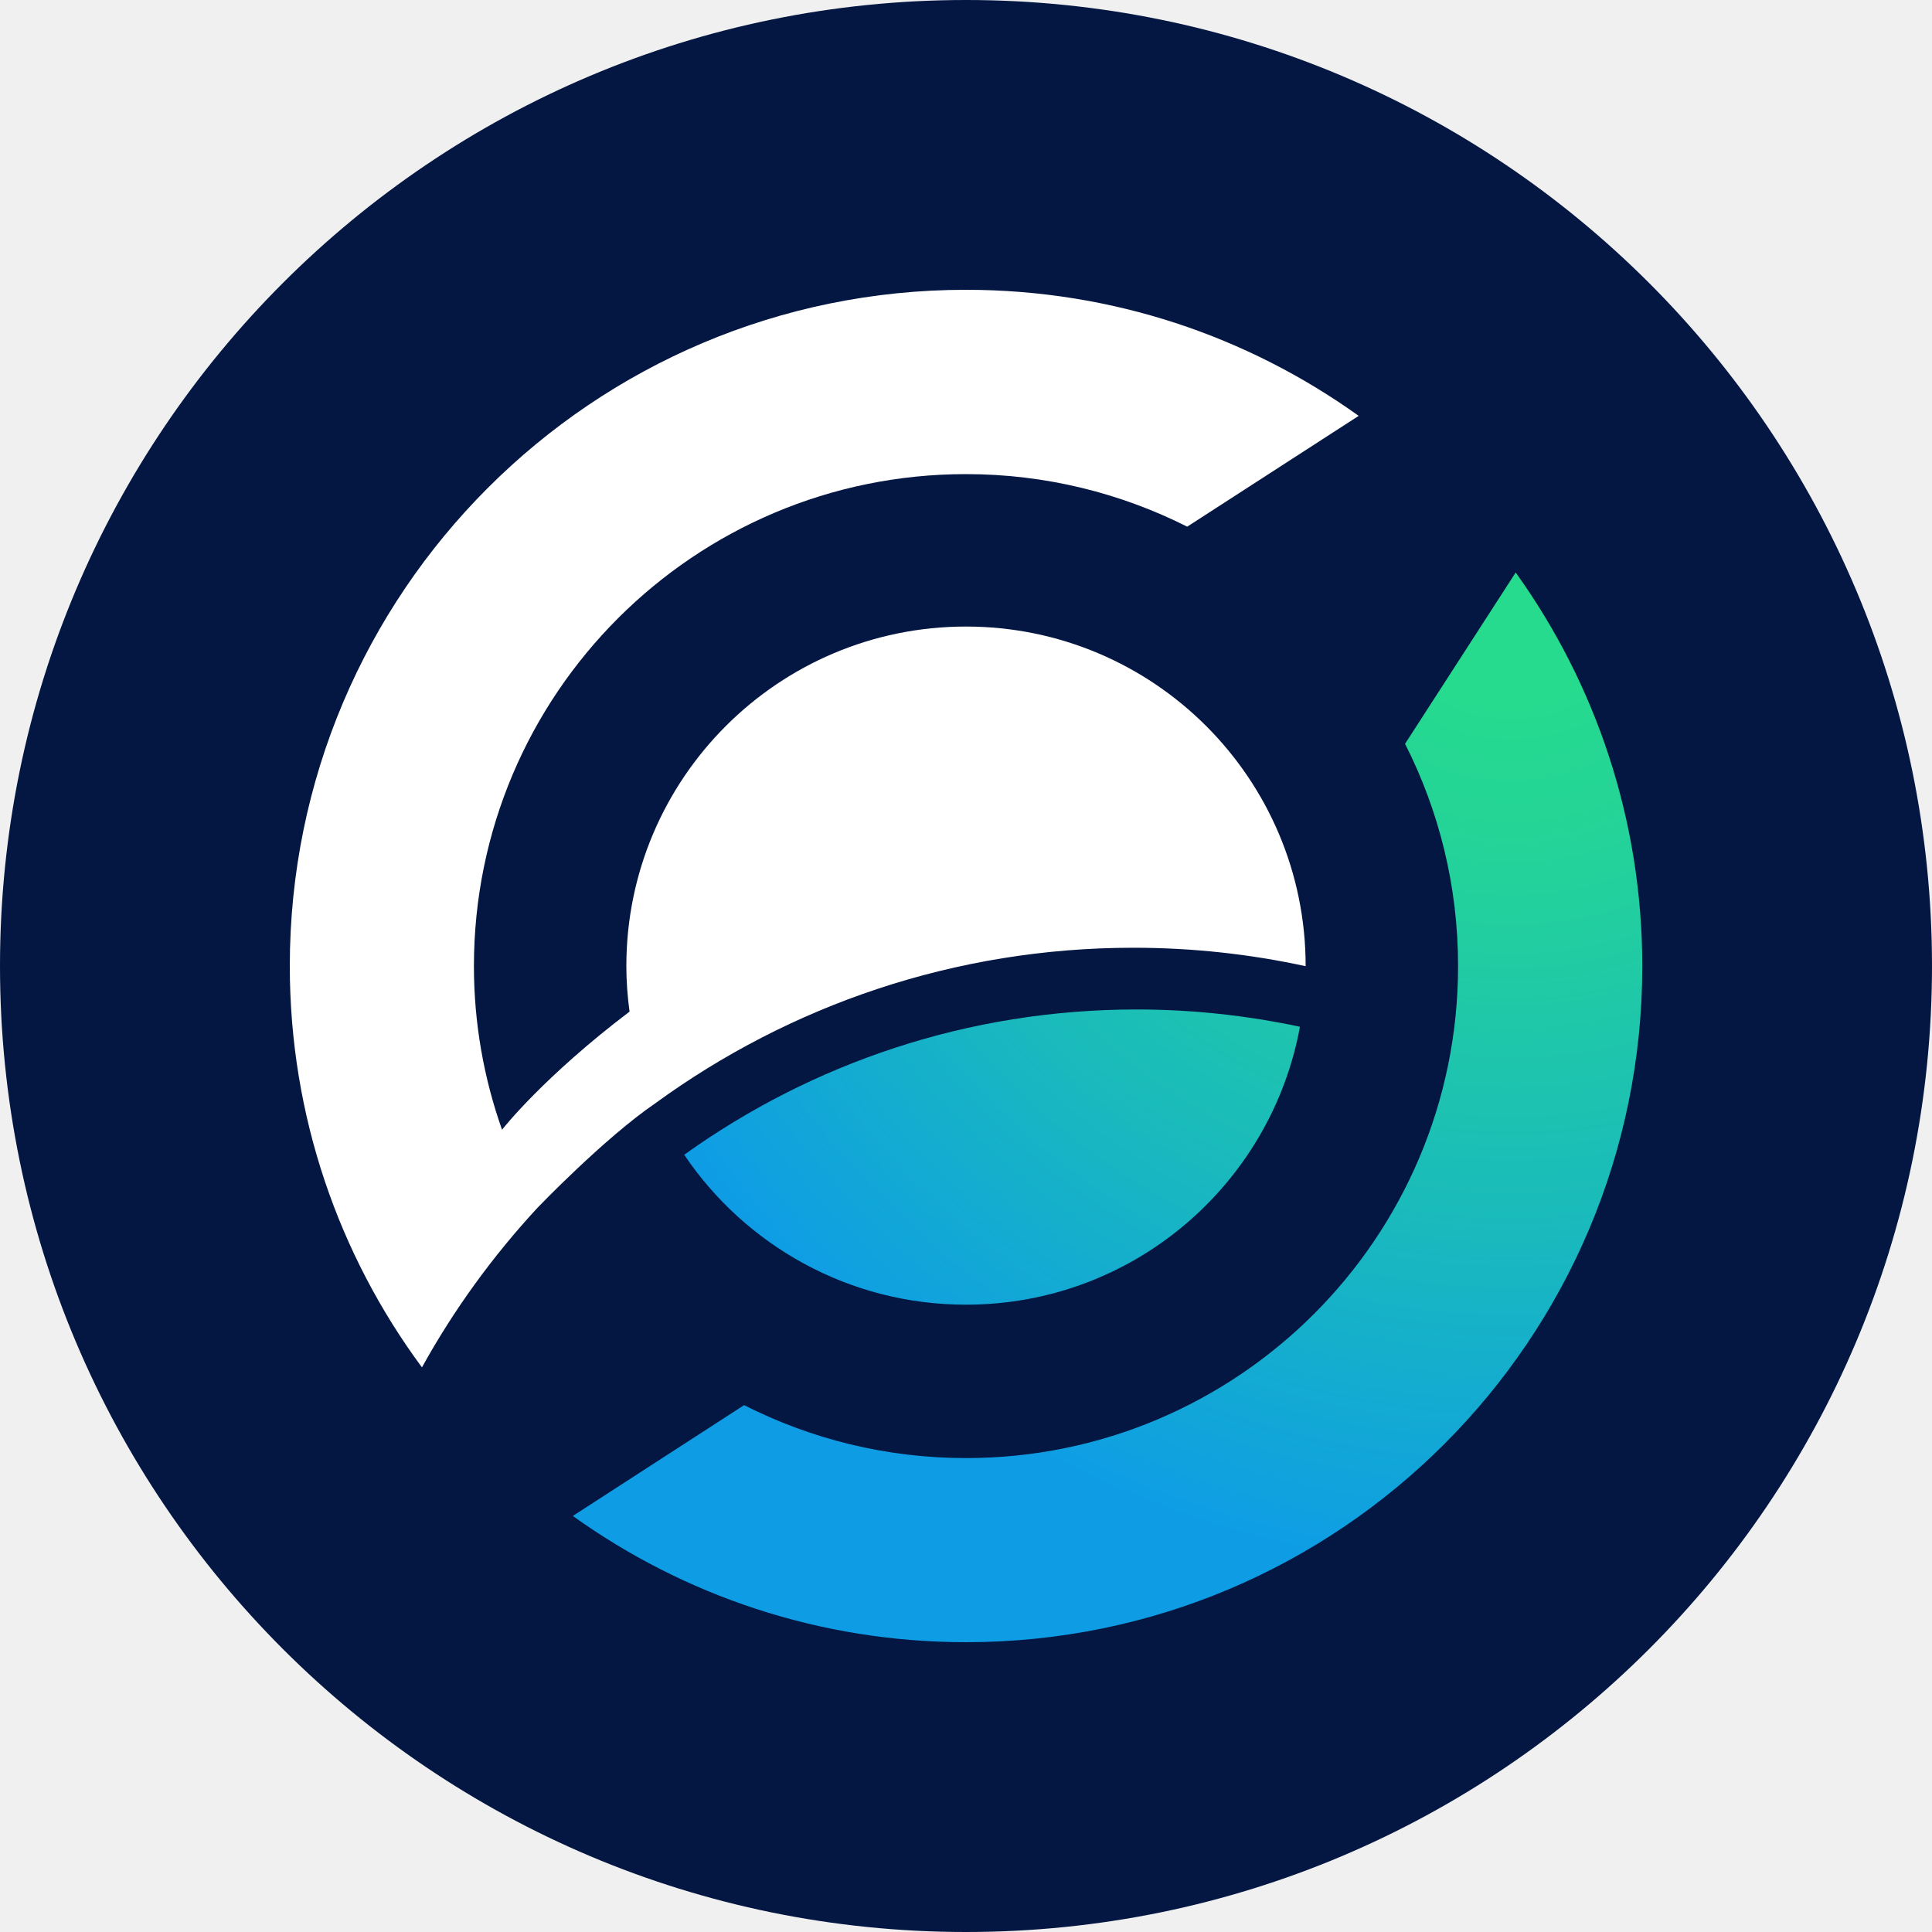
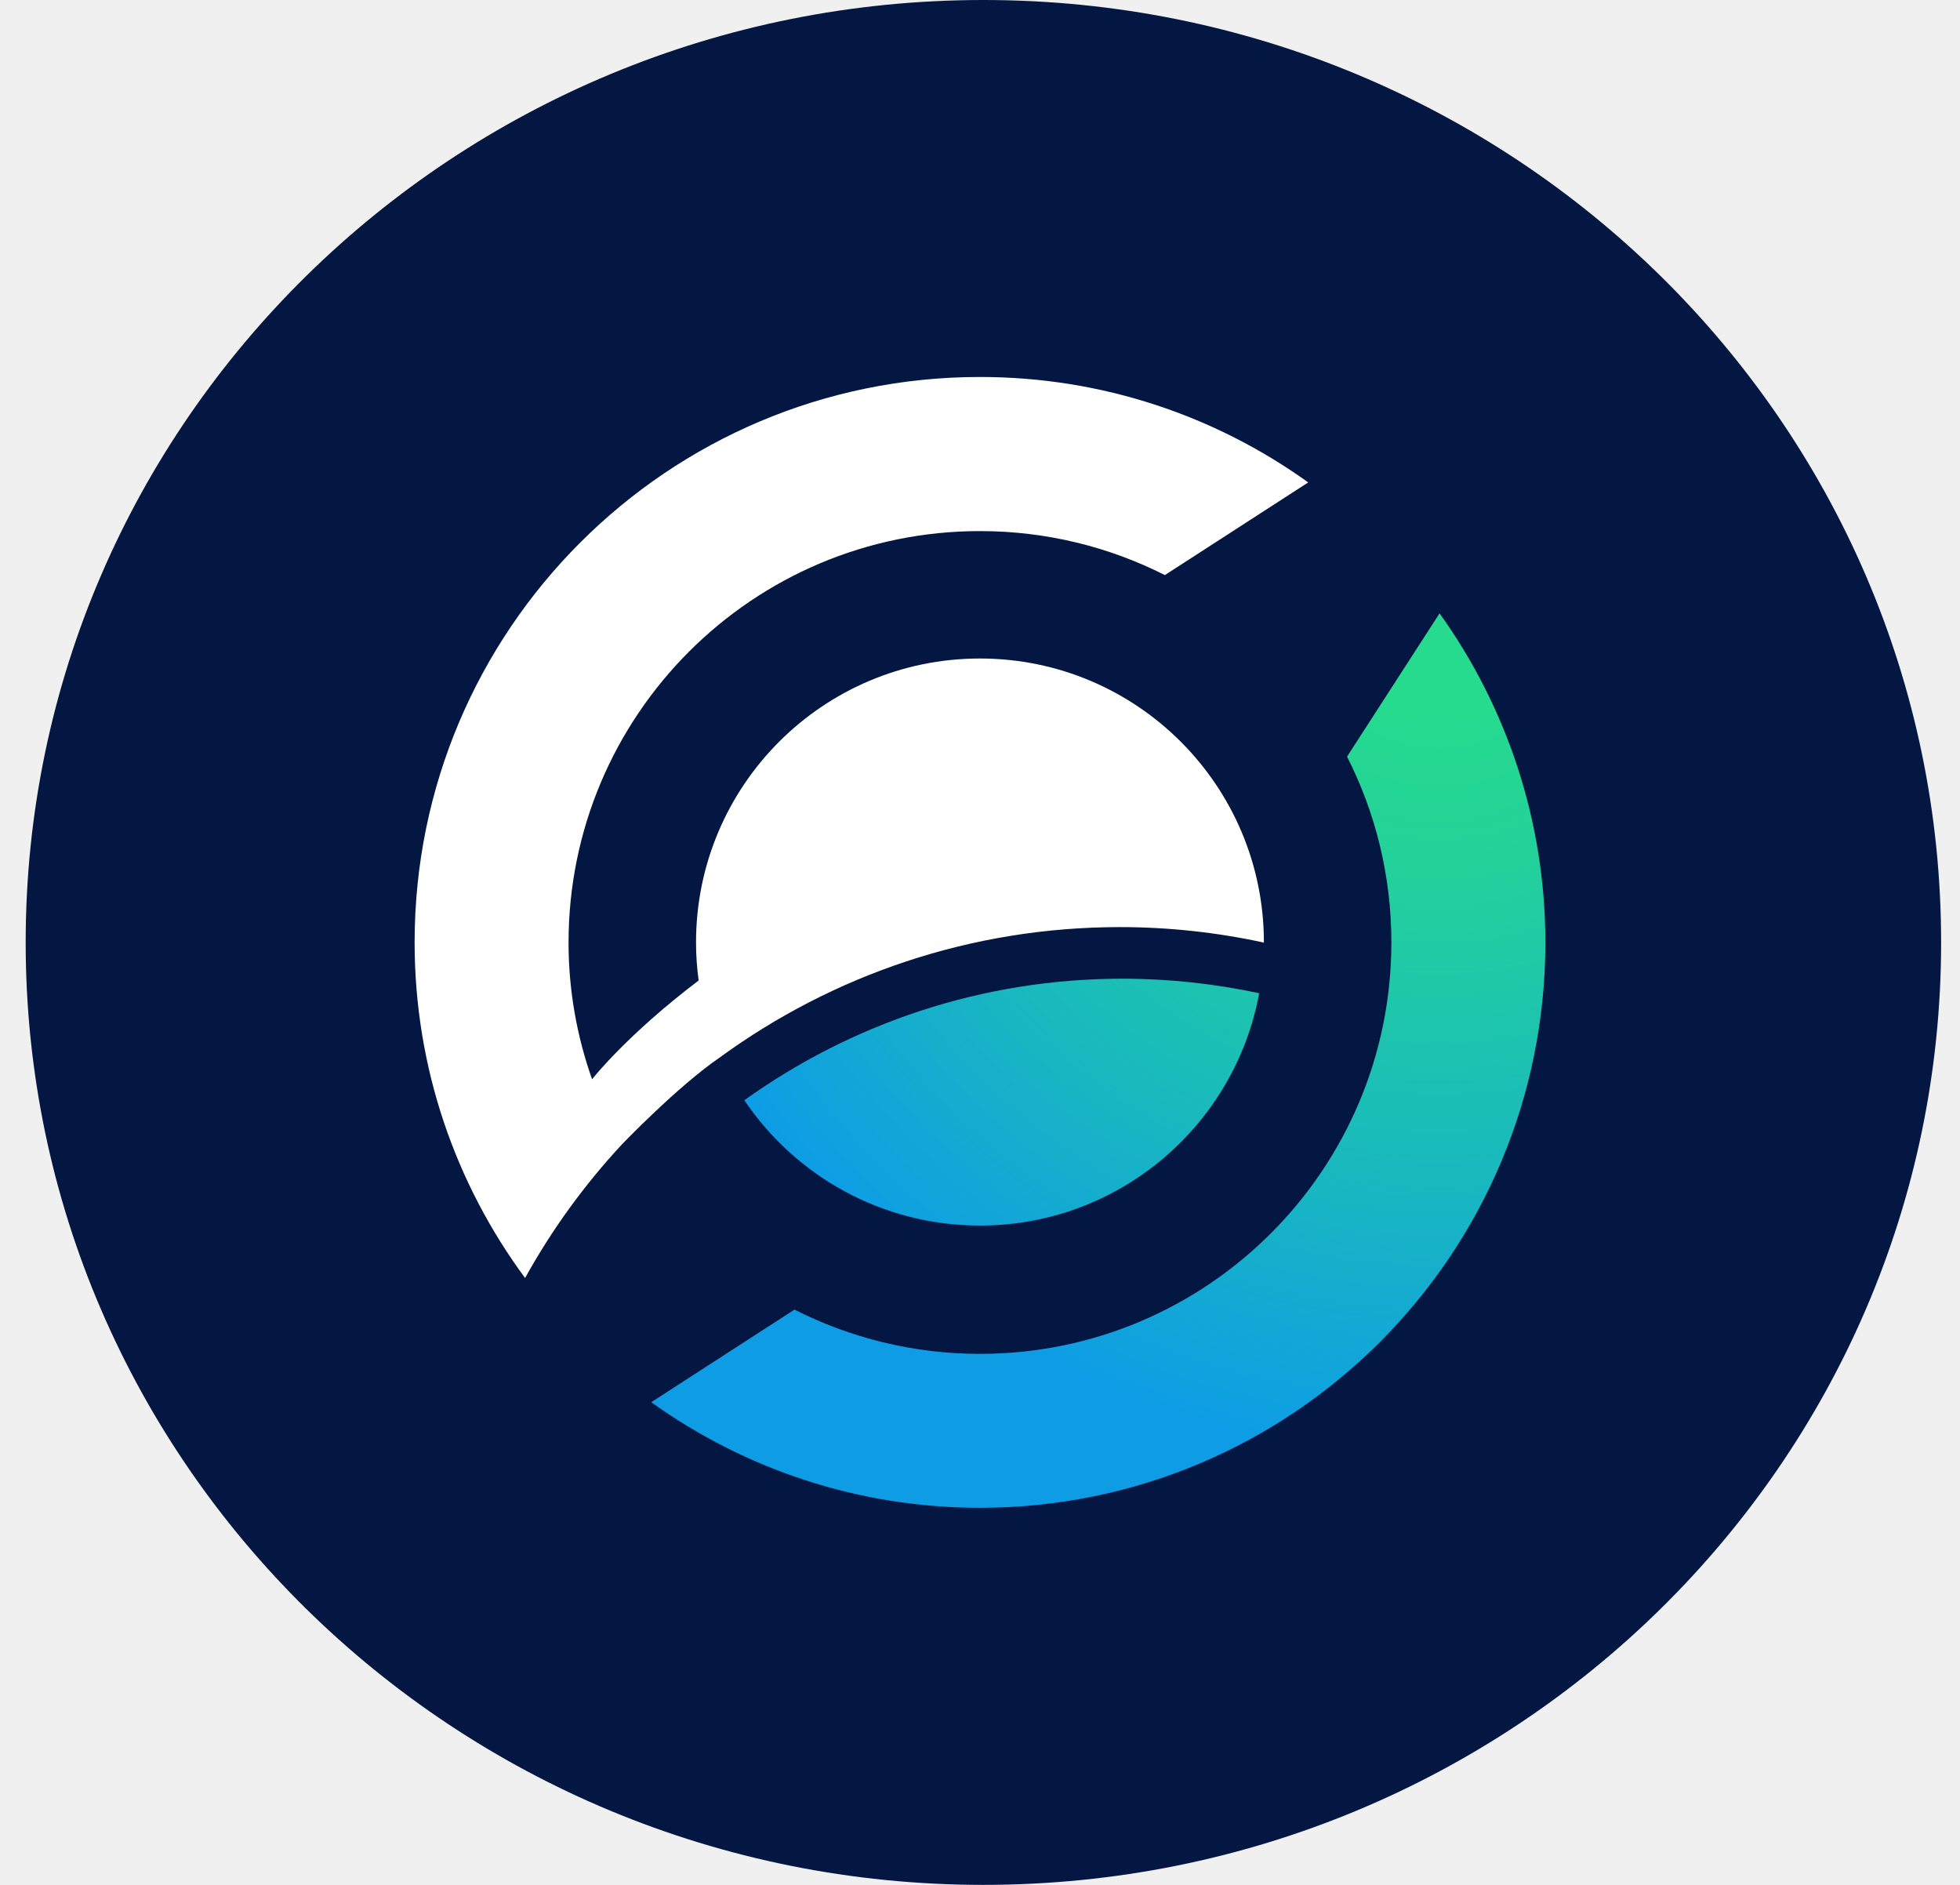
- <svg xmlns="http://www.w3.org/2000/svg" width="20" height="20" viewBox="0 0 20 20" fill="none">
-   <circle cx="10" cy="10" r="10" fill="#041742" />
-   <path d="M15.69 5.926V5.927L14.545 7.7C14.896 8.391 15.094 9.172 15.094 10C15.094 12.814 12.813 15.094 10 15.094C9.173 15.094 8.393 14.896 7.703 14.546L5.93 15.693C7.077 16.515 8.481 17 10.001 17C13.867 17 17.001 13.865 17.001 10C17 8.48 16.514 7.074 15.69 5.926Z" fill="url(#paint0_radial_562_2009)" />
-   <path d="M10 13.506C11.724 13.506 13.156 12.265 13.457 10.629C12.912 10.513 12.347 10.45 11.766 10.45C10.018 10.45 8.403 11.008 7.083 11.954C7.714 12.89 8.785 13.506 10 13.506Z" fill="url(#paint1_radial_562_2009)" />
-   <path d="M11.733 9.811C12.345 9.811 12.941 9.877 13.516 10.002V10.001C13.516 8.059 11.941 6.486 10 6.486C8.058 6.486 6.484 8.06 6.484 10.001C6.484 10.161 6.496 10.318 6.517 10.472C6.517 10.472 6.516 10.472 6.516 10.473C5.63 11.145 5.21 11.678 5.197 11.695C5.01 11.166 4.906 10.596 4.906 10.002C4.906 7.188 7.187 4.908 10 4.908C10.824 4.908 11.601 5.105 12.29 5.452L14.065 4.305C12.918 3.483 11.516 3 10 3C6.134 3 3 6.135 3 10C3 11.556 3.509 12.993 4.368 14.155C4.699 13.556 5.103 13.001 5.564 12.503C5.564 12.503 6.255 11.782 6.784 11.421C8.173 10.409 9.883 9.811 11.733 9.811Z" fill="white" />
+ <svg xmlns="http://www.w3.org/2000/svg" width="52" height="50" viewBox="0 0 52 50" fill="none">
+   <g id="Group 1000006789">
+     <ellipse id="Ellipse 3016" cx="26.09" cy="25" rx="25.409" ry="25" fill="#041742" />
+     <g id="Group 1000006302">
+       <path id="Vector" d="M38.192 16.269V16.271L35.738 20.071C36.49 21.551 36.914 23.225 36.914 24.998C36.914 31.028 32.026 35.914 25.999 35.914C24.228 35.914 22.556 35.489 21.078 34.74L17.278 37.196C19.736 38.957 22.745 39.997 26.001 39.997C34.285 39.997 41 33.281 41 24.998C40.998 21.743 39.955 18.729 38.192 16.269Z" fill="url(#paint0_radial_201_28)" />
+       <path id="Vector_2" d="M25.998 32.51C29.692 32.51 32.761 29.852 33.407 26.347C32.238 26.098 31.027 25.962 29.782 25.962C26.038 25.962 22.577 27.159 19.748 29.186C21.101 31.192 23.395 32.51 25.998 32.51Z" fill="url(#paint1_radial_201_28)" />
+       <path id="Vector_3" d="M29.711 24.593C31.023 24.593 32.3 24.736 33.532 25.004V25.001C33.532 20.839 30.158 17.468 25.999 17.468C21.837 17.468 18.466 20.842 18.466 25.001C18.466 25.343 18.491 25.679 18.535 26.009L18.533 26.011C16.635 27.452 15.736 28.594 15.708 28.63C15.307 27.496 15.084 26.276 15.084 25.004C15.084 18.974 19.972 14.088 25.999 14.088C27.765 14.088 29.43 14.51 30.905 15.255L34.708 12.797C32.252 11.035 29.248 10 25.999 10C17.714 10 11 16.717 11 24.999C11 28.333 12.091 31.411 13.931 33.901C14.641 32.617 15.505 31.43 16.495 30.362C16.495 30.362 17.975 28.817 19.107 28.043C22.084 25.875 25.748 24.593 29.711 24.593Z" fill="white" />
+     </g>
+   </g>
  <defs>
-     <radialGradient id="paint0_radial_562_2009" cx="0" cy="0" r="1" gradientUnits="userSpaceOnUse" gradientTransform="translate(15.6918 5.91783) scale(11.7779)">
+     <radialGradient id="paint0_radial_201_28" cx="0" cy="0" r="1" gradientUnits="userSpaceOnUse" gradientTransform="translate(38.1946 16.2519) scale(25.236 25.236)">
      <stop offset="0.099" stop-color="#26DB8D" />
      <stop offset="0.263" stop-color="#23D29A" />
      <stop offset="0.564" stop-color="#1ABBBB" />
      <stop offset="0.886" stop-color="#0E9DE5" />
    </radialGradient>
-     <radialGradient id="paint1_radial_562_2009" cx="0" cy="0" r="1" gradientUnits="userSpaceOnUse" gradientTransform="translate(15.6918 5.9178) scale(11.7779)">
+     <radialGradient id="paint1_radial_201_28" cx="0" cy="0" r="1" gradientUnits="userSpaceOnUse" gradientTransform="translate(38.1943 16.2519) scale(25.236)">
      <stop offset="0.099" stop-color="#26DB8D" />
      <stop offset="0.263" stop-color="#23D29A" />
      <stop offset="0.564" stop-color="#1ABBBB" />
      <stop offset="0.886" stop-color="#0E9DE5" />
    </radialGradient>
  </defs>
</svg>
